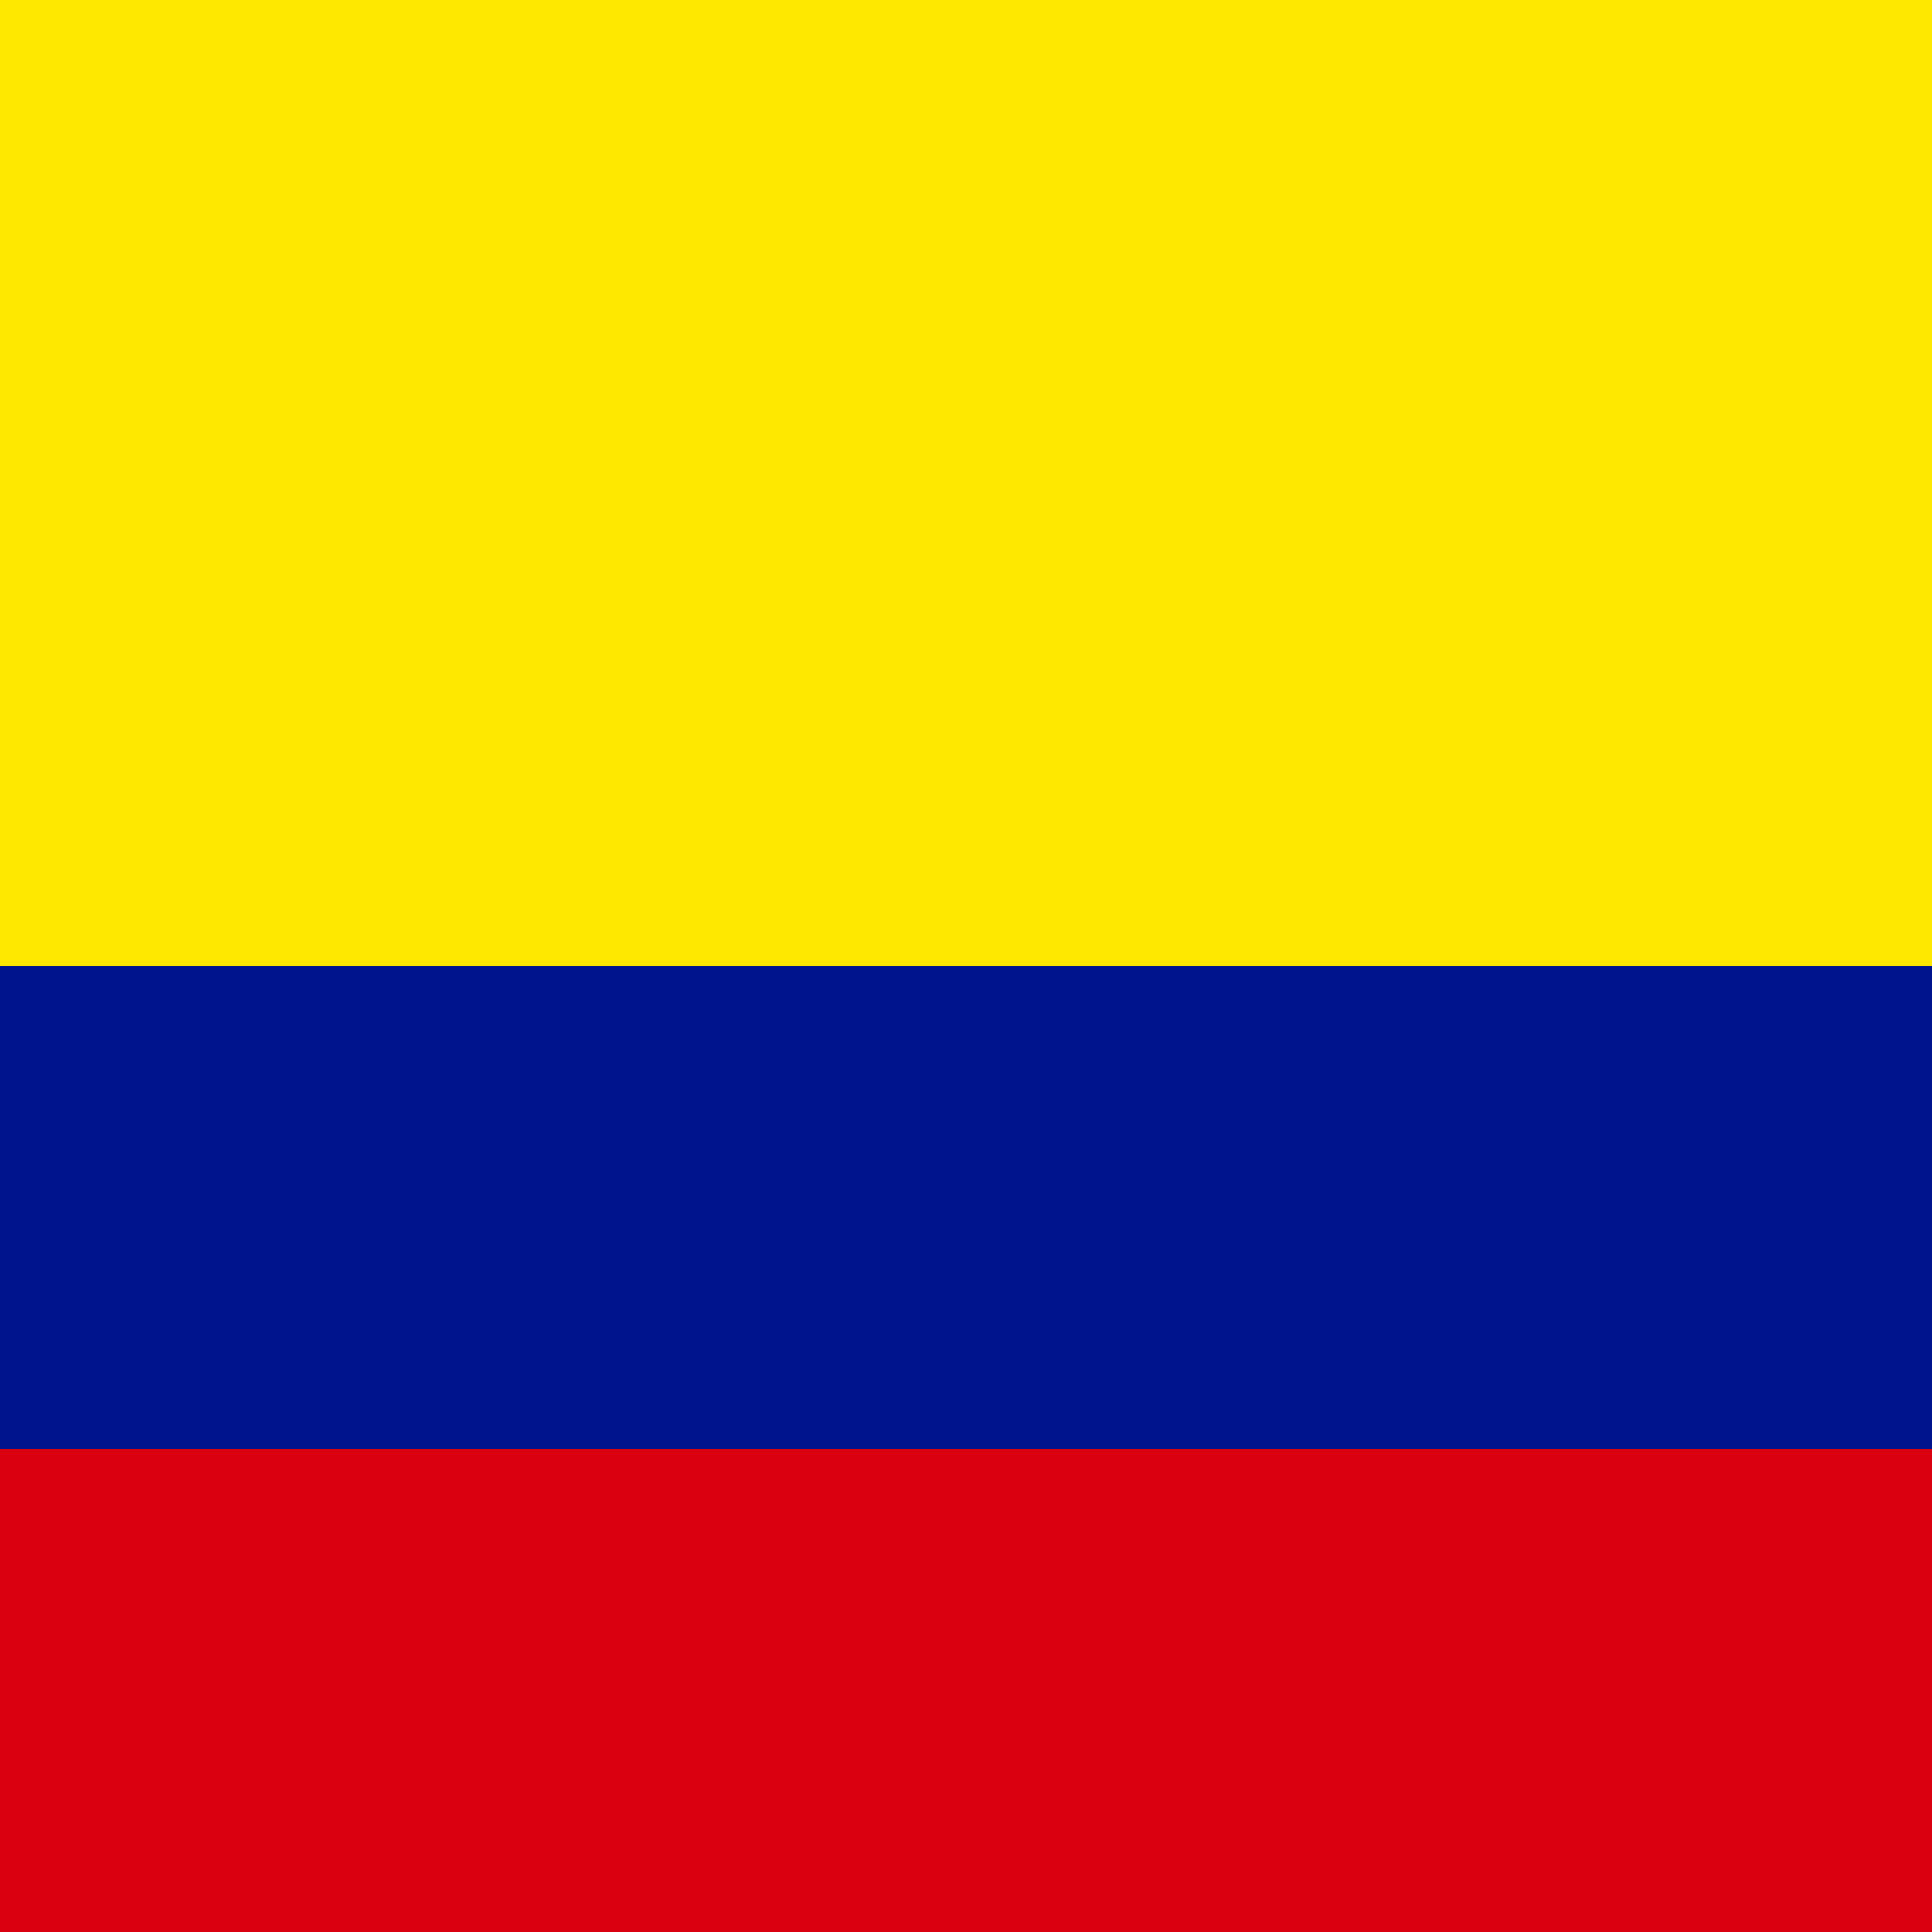
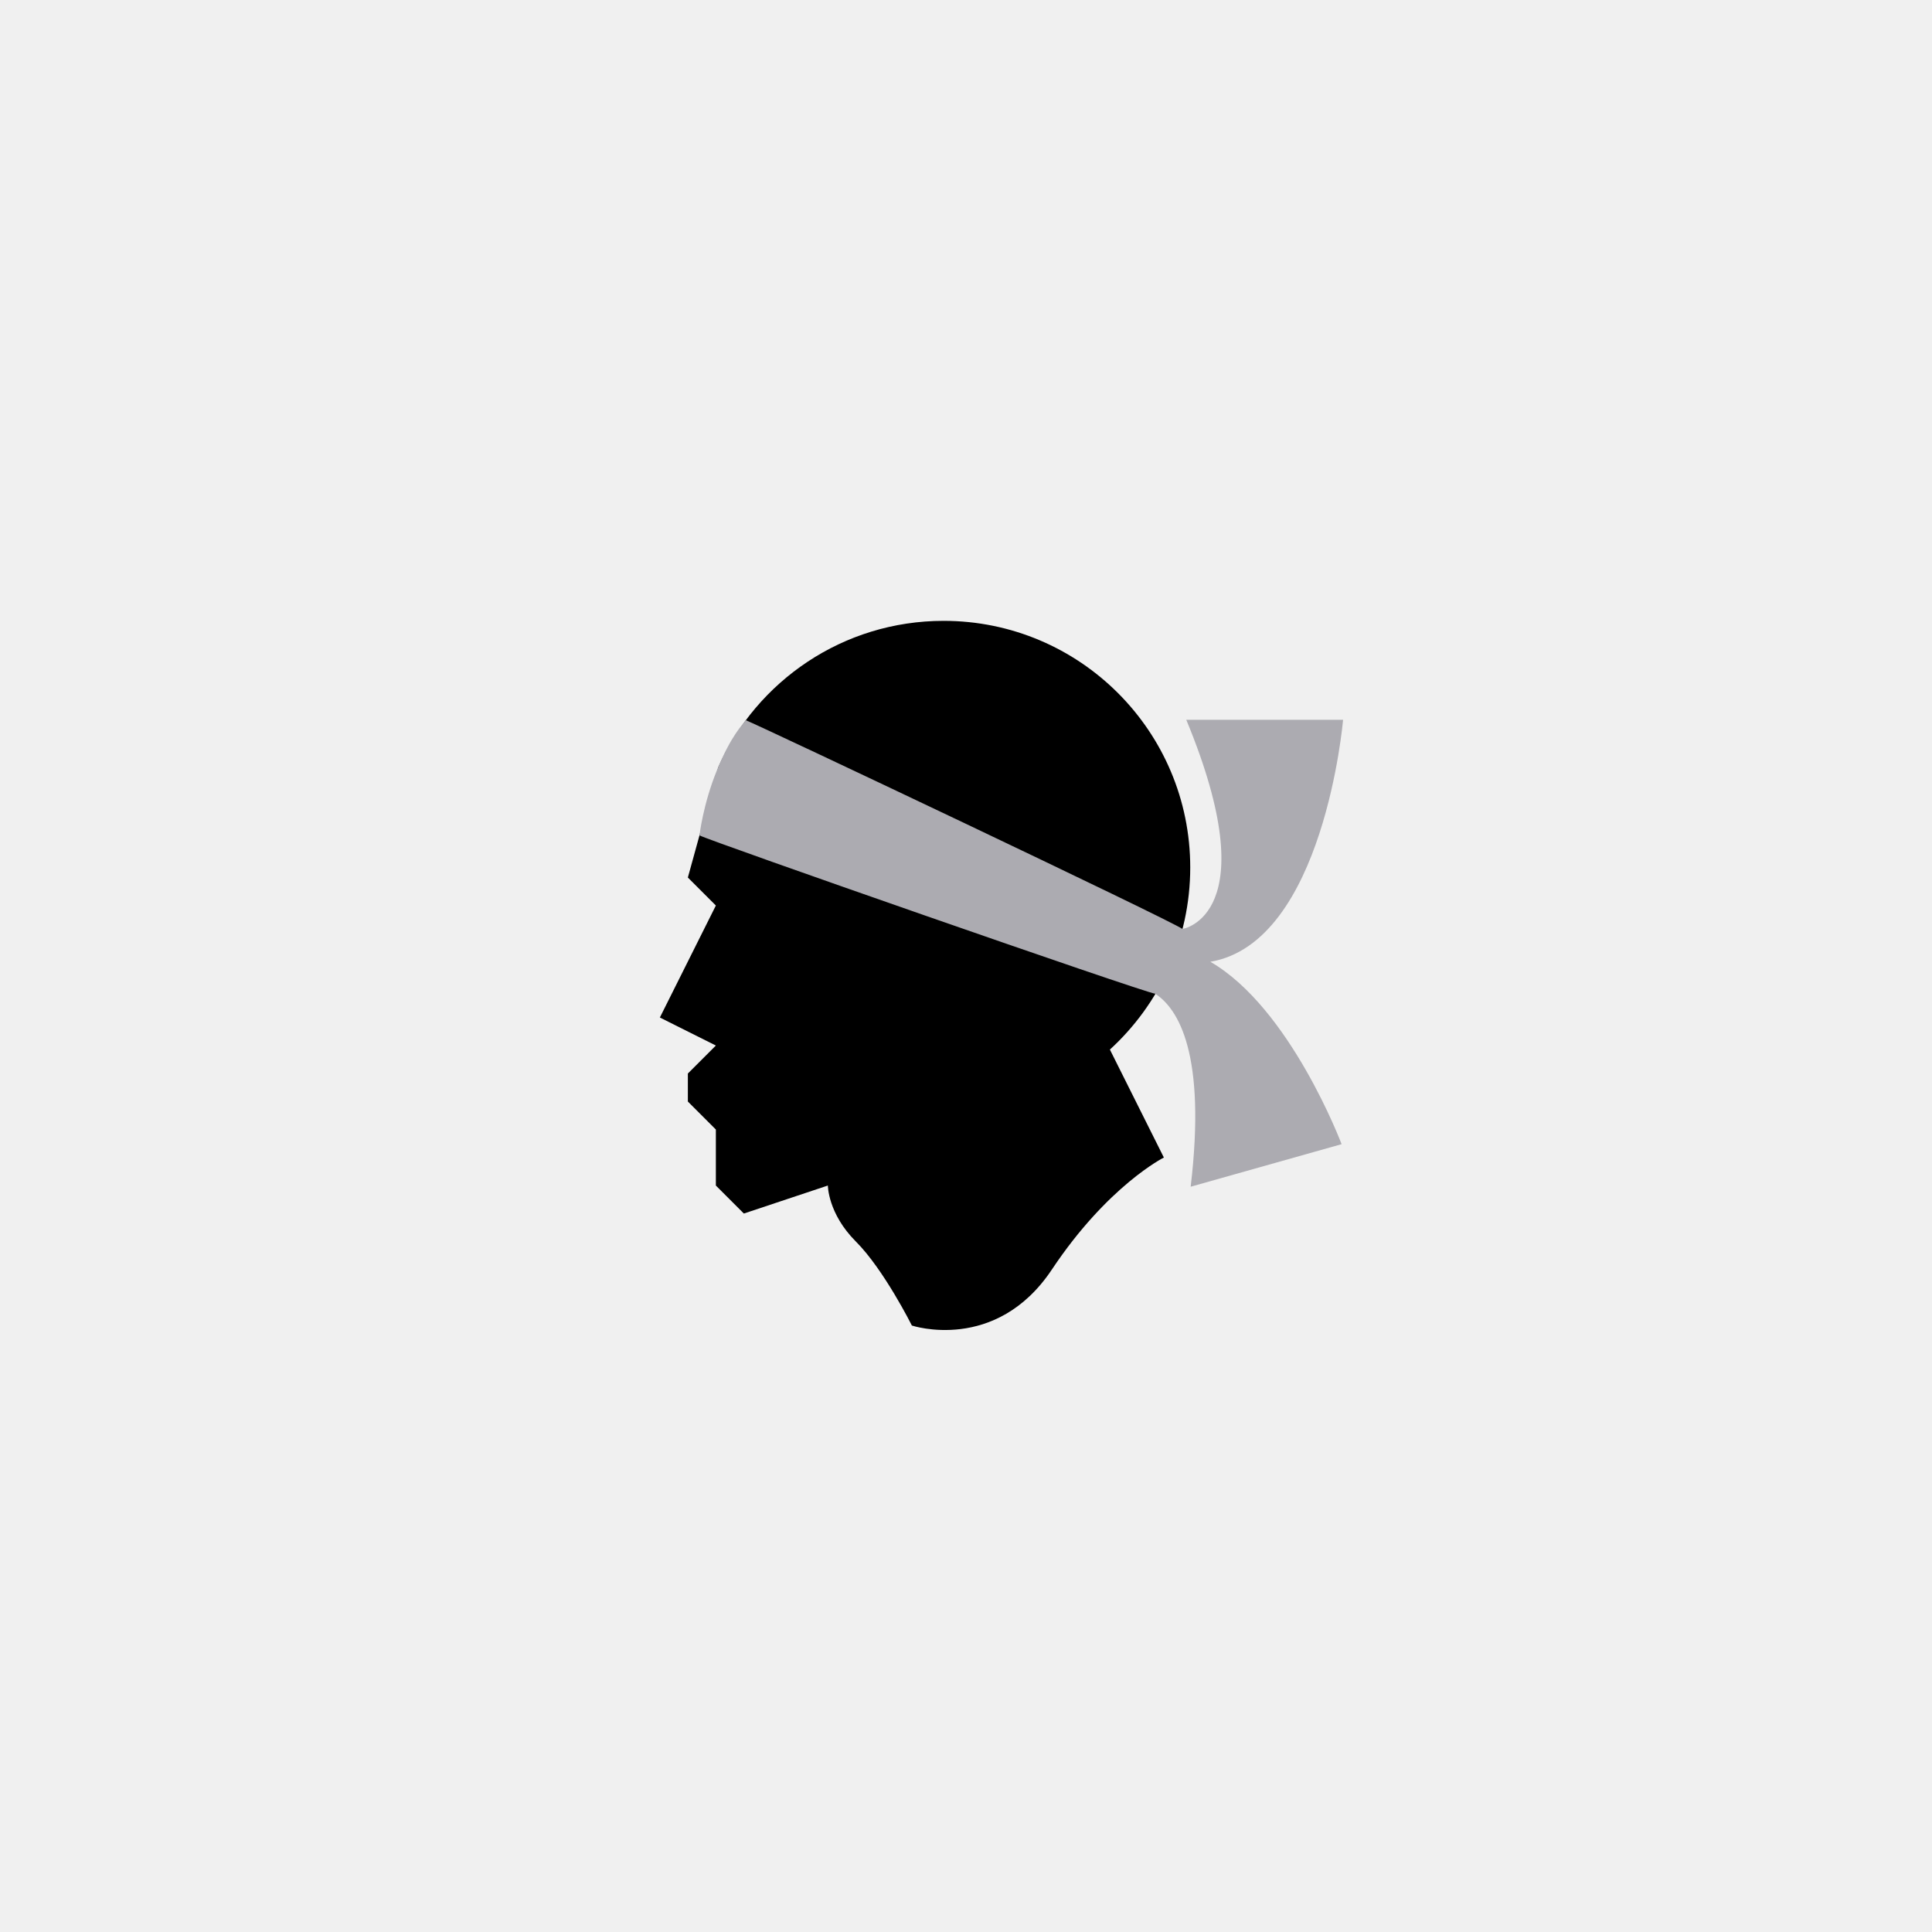
- <svg xmlns="http://www.w3.org/2000/svg" id="flag-icon-css-co" viewBox="0 0 512 512">
-   <g fill-rule="evenodd" stroke-width="1pt">
-     <path fill="#ffe800" d="M0 0h512v512H0z" />
-     <path fill="#00148e" d="M0 256h512v256H0z" />
-     <path fill="#da0010" d="M0 384h512v128H0z" />
-   </g>
+ <svg xmlns="http://www.w3.org/2000/svg" version="1.1" id="Capa_1" x="0px" y="0px" viewBox="0 0 512 512" style="enable-background:new 0 0 512 512;" xml:space="preserve">
+   <rect style="fill:#F0F0F0;" width="512" height="512" />
+   <path d="M315.424,229.888c0-36.096-29.261-65.357-65.357-65.357c-26.635,0-49.535,15.94-59.715,38.796l-8.062,29.223l7.421,7.421  l-14.84,29.682l14.84,7.421l-7.421,7.421v7.421l7.421,7.421v14.84l7.421,7.421l22.261-7.421c0,0,0,7.421,7.421,14.84  c7.421,7.42,14.841,22.262,14.841,22.262s22.261,7.421,37.101-14.84s29.682-29.682,29.682-29.682l-14.305-28.61  C307.213,266.195,315.424,249.003,315.424,229.888z" />
+   <path style="fill:#ACABB1;" d="M320.751,254.881c30.152-5.087,35.176-64.13,35.176-64.13h-41.553  c21.518,51.942-1.004,55.436-1.004,55.436c-3.052-2.27-112.249-54-115.712-55.316c-0.834,1.116-3.903,4.047-7.635,13.174  c-3.732,9.127-4.649,17.338-4.649,17.338c1.749,1.139,117.718,41.633,120.783,41.971c6.083,3.978,13.569,15.871,9.385,51.137  l39.996-11.273C355.536,303.219,341.963,267.109,320.751,254.881z" />
+   <g>
+ </g>
+   <g>
+ </g>
+   <g>
+ </g>
+   <g>
+ </g>
+   <g>
+ </g>
+   <g>
+ </g>
+   <g>
+ </g>
+   <g>
+ </g>
+   <g>
+ </g>
+   <g>
+ </g>
+   <g>
+ </g>
+   <g>
+ </g>
+   <g>
+ </g>
+   <g>
+ </g>
+   <g>
+ </g>
</svg>
